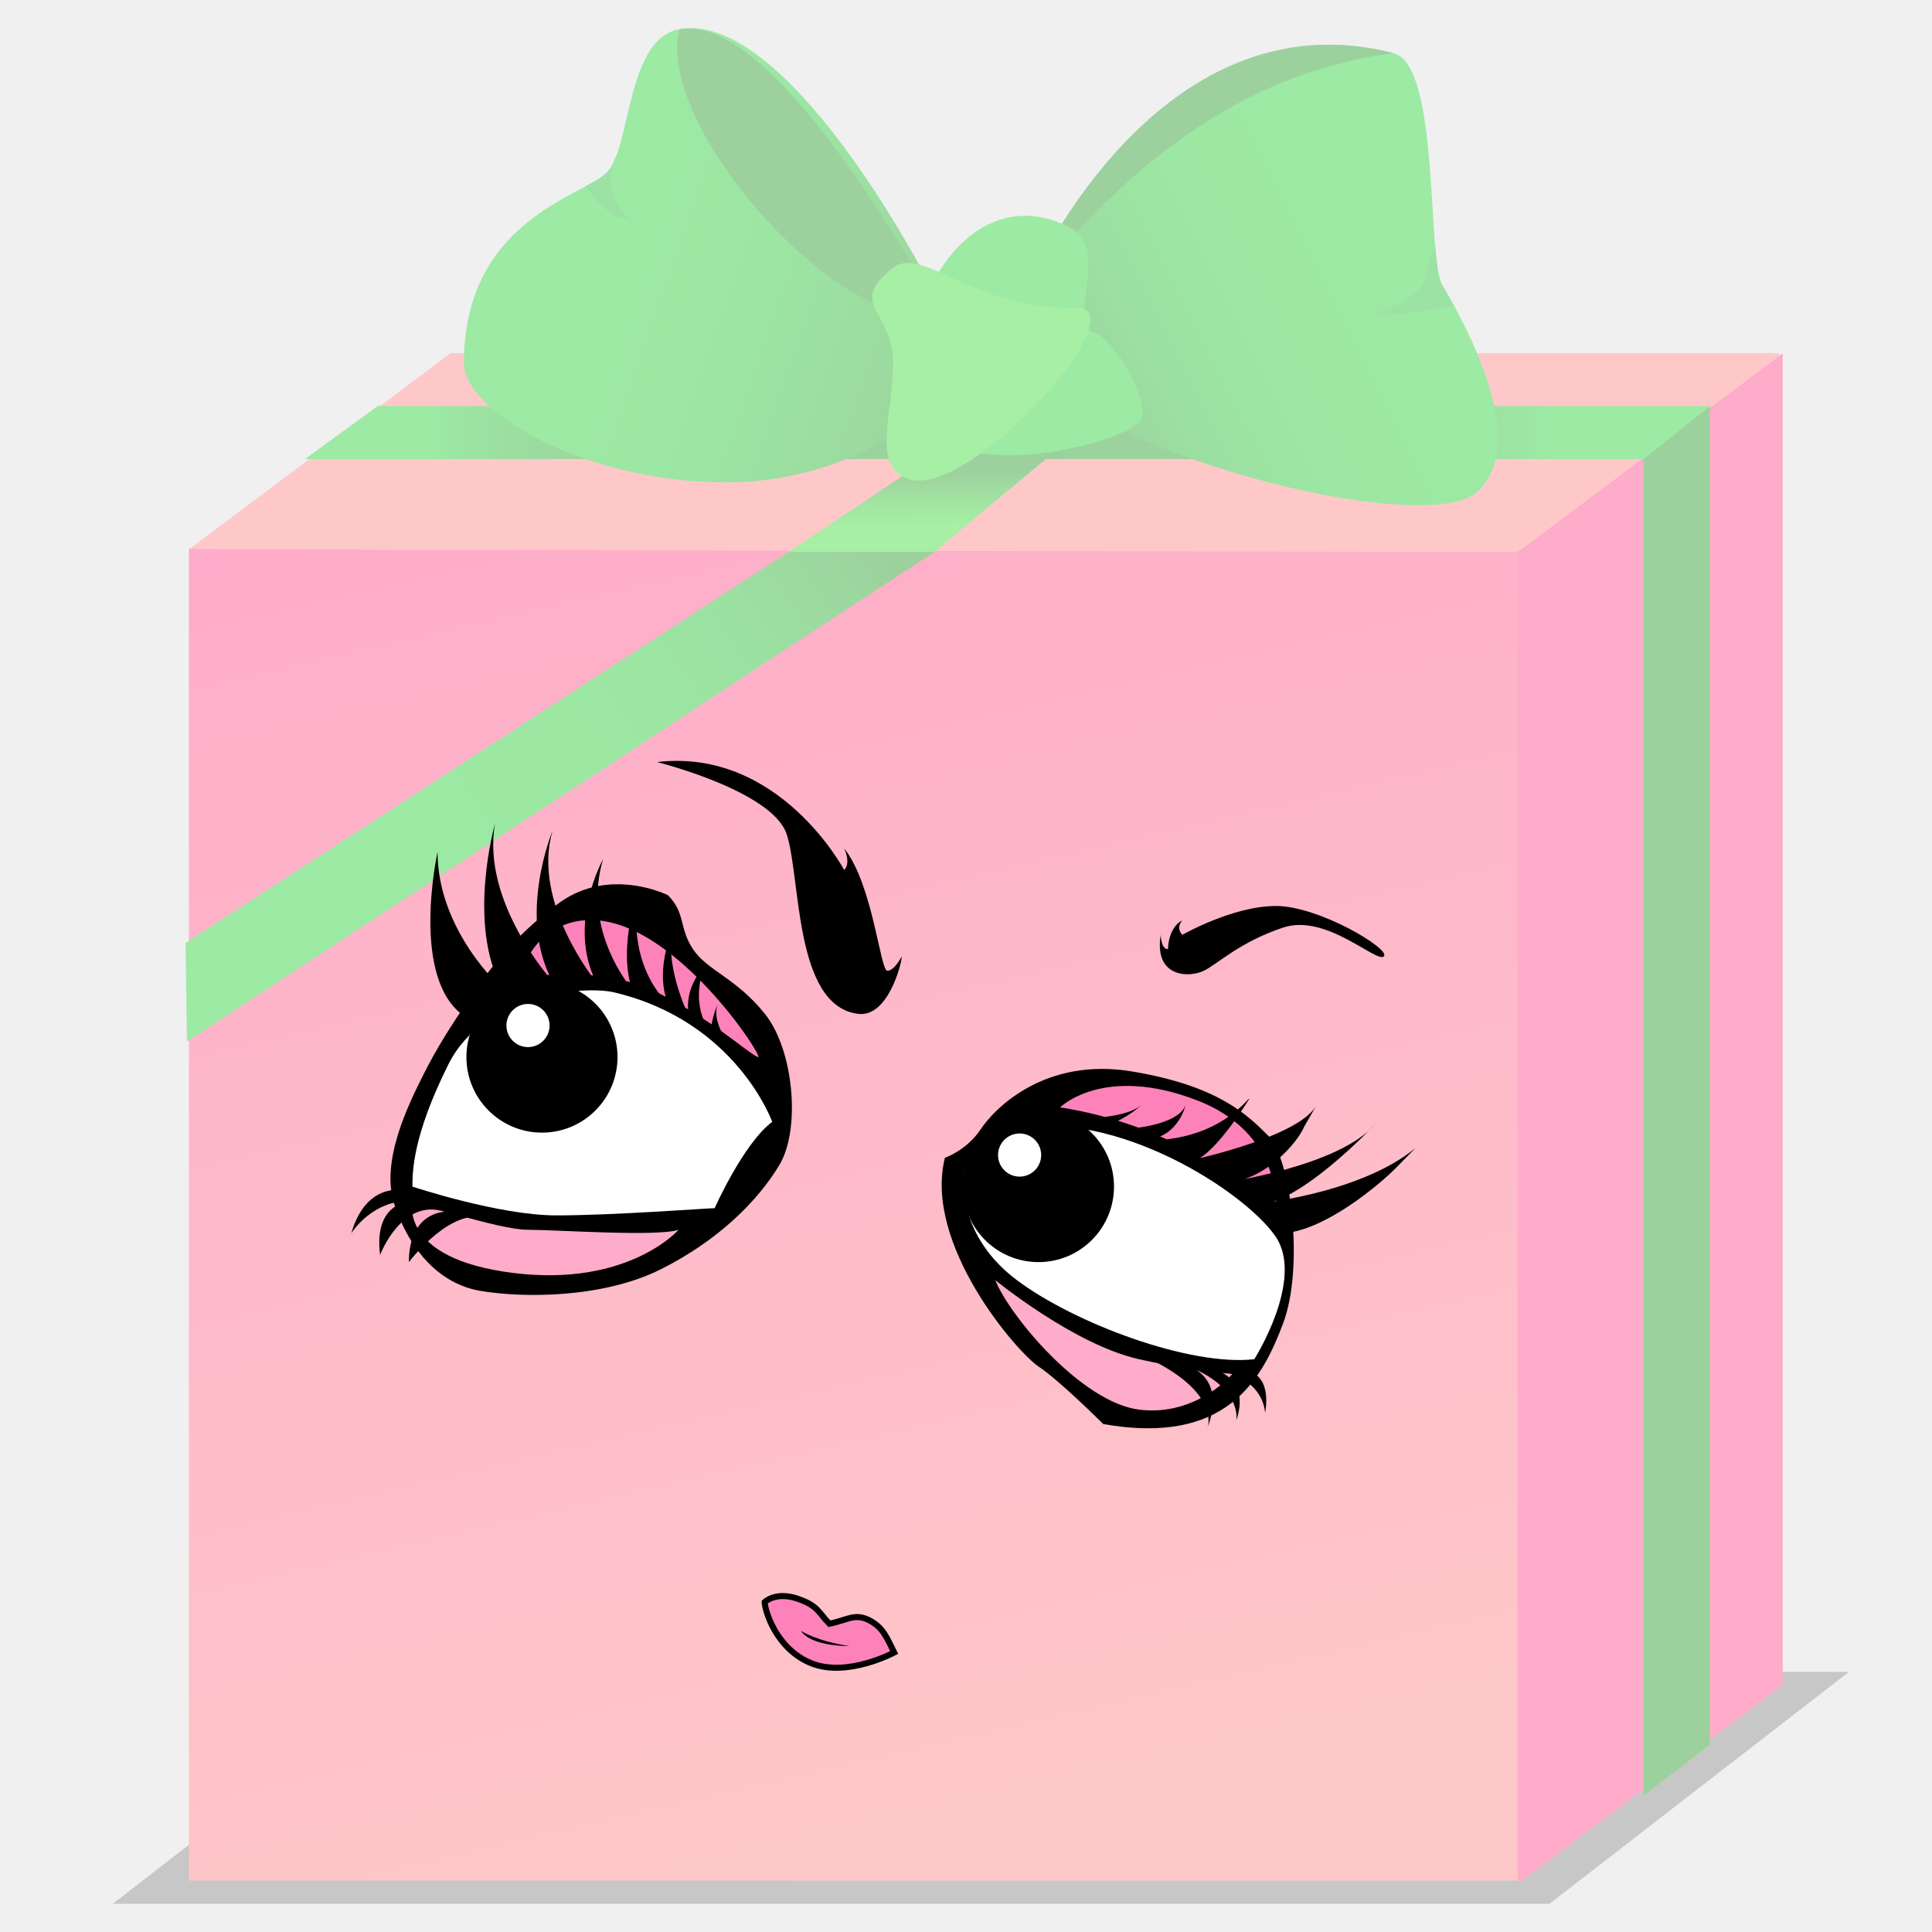
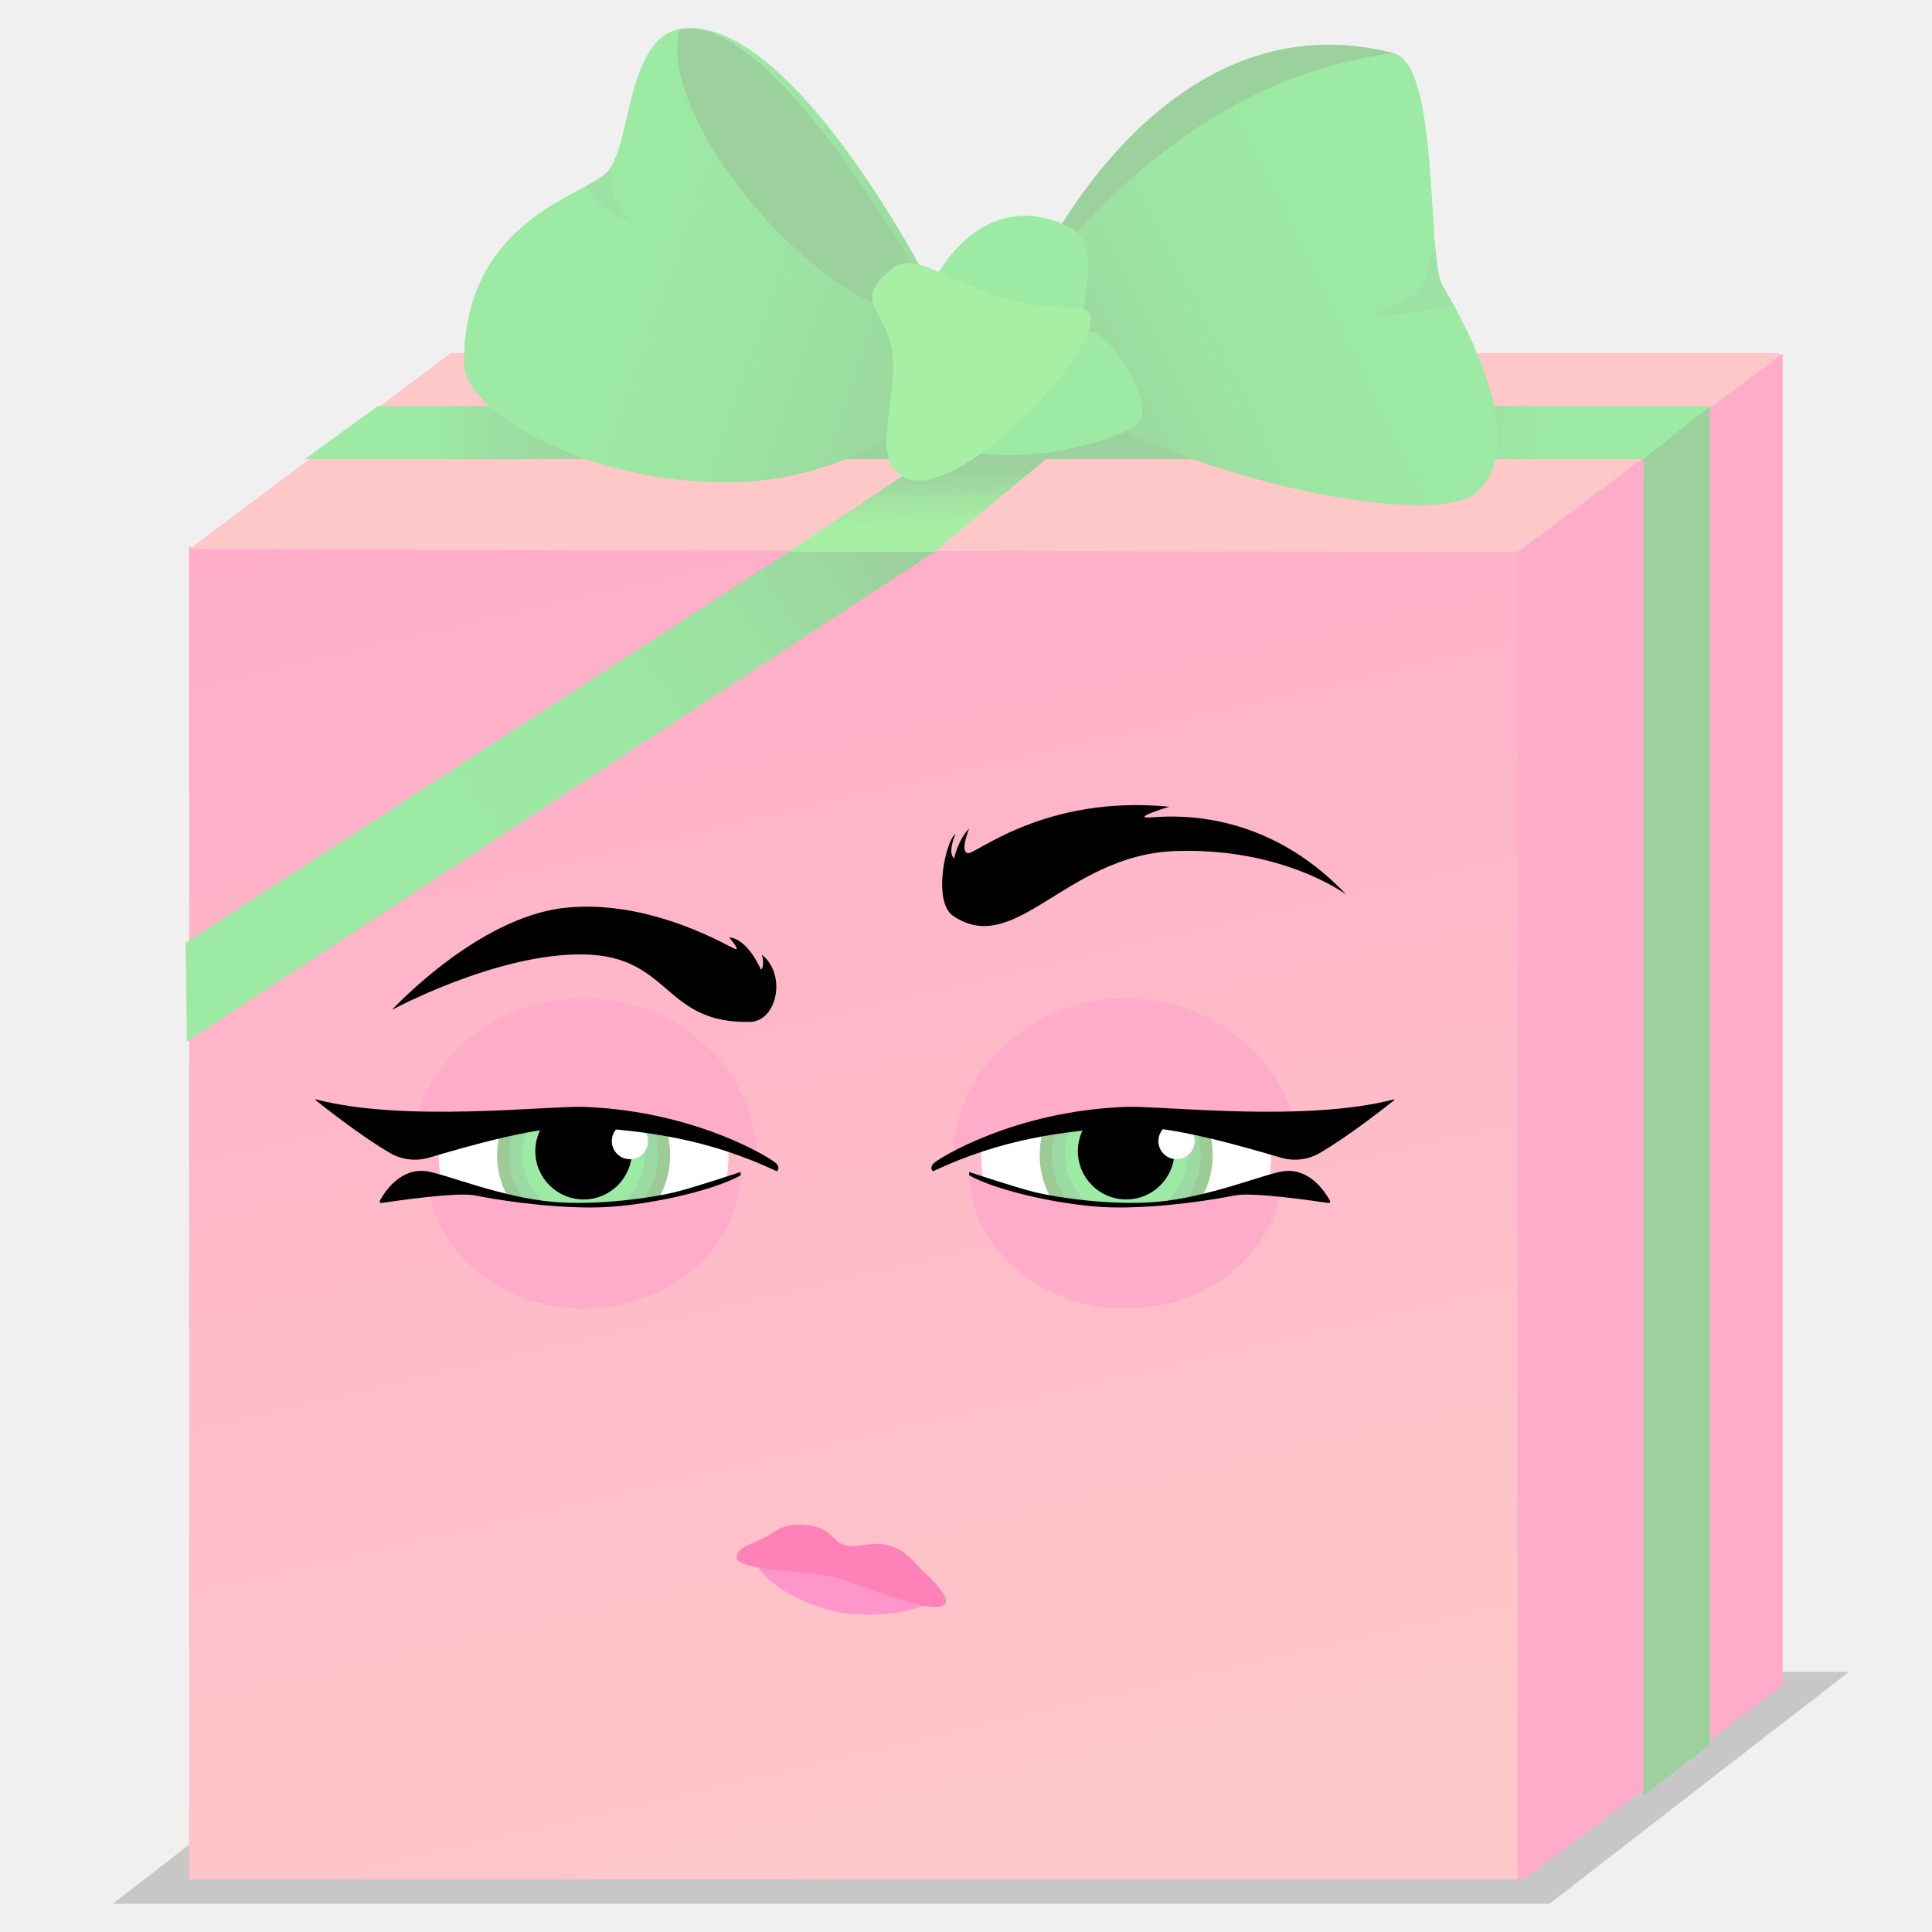
<svg xmlns="http://www.w3.org/2000/svg" version="1.1" x="0px" y="0px" viewBox="0 0 480 480" style="enable-background:new 0 0 480 480;" xml:space="preserve">
  <style type="text/css">
	.st0{opacity:0.25;fill:#4C4C4C;}
	.st1{fill:url(#SVGID_1_);}
	.st2{fill:#FEC8C9;}
	.st3{fill:#FEACC9;}
	.st4{fill:#9CD19D;}
	.st5{fill:url(#SVGID_2_);}
	.st6{fill:url(#SVGID_3_);}
	.st7{fill:url(#SVGID_4_);}
	.st8{fill:url(#SVGID_5_);}
	.st9{fill:#9CEAA4;}
	.st10{fill:#A6EFA4;}
	.st11{fill:#9CE2A4;}
	.st12{fill:url(#SVGID_6_);}
- 	.st13{fill:#FE82BA;}
- 	.st14{fill:#FFFFFF;}
- 	.st15{fill:#FE82BA;stroke:#000000;stroke-width:1.5;stroke-miterlimit:10;}
- 	.st16{display:none;}
- 	.st17{display:inline;}
+ 	.st13{fill:#FFFFFF;}
+ 	.st14{fill:#9CDAA4;stroke:#9CCB96;stroke-width:3;stroke-miterlimit:10;}
+ 	.st15{fill:#FE96C9;}
+ 	.st16{fill:#FE82B8;}
+ 	.st17{display:none;}
+ 	.st18{display:inline;}
+ 	.st19{fill:url(#SVGID_7_);}
</style>
-   <g id="Lager_1">
- </g>
  <g id="paket">
    <polygon class="st0" points="28,473 384.95,473 459.38,415.37 102.43,415.37  " />
    <g>
-       <linearGradient id="SVGID_1_" gradientUnits="userSpaceOnUse" x1="253.503" y1="478.728" x2="154.281" y2="51.459">
+       <linearGradient id="SVGID_1_" gradientUnits="userSpaceOnUse" x1="253.561" y1="478.414" x2="154.34" y2="51.145">
        <stop offset="0.04" style="stop-color:#FEC8C9" />
        <stop offset="0.864" style="stop-color:#FEACC9" />
      </linearGradient>
-       <rect x="46.93" y="136.29" class="st1" width="330.95" height="330.95" />
+       <rect x="46.99" y="135.98" class="st1" width="330.95" height="330.95" />
    </g>
    <g>
      <path class="st2" d="M360.45,137.11c0,0-313.66-0.51-313.34-0.75l64.75-48.56c0.07-0.05,0.16-0.08,0.25-0.08h329.55    c0.4,0,0.57,0.51,0.25,0.75l-64.75,48.56C377.1,137.09,377.01,137.11,360.45,137.11z" />
    </g>
    <g>
      <path class="st3" d="M442.61,87.95l-65.48,49.11c-0.05,0.04-0.08,0.09-0.08,0.15v329.32c0,0.63,0.72,0.99,1.22,0.61l64.56-48.42    c0.05-0.04,0.08-0.09,0.08-0.15V88.1C442.92,87.94,442.74,87.85,442.61,87.95z" />
    </g>
  </g>
  <g id="snöre">
    <polygon class="st4" points="408.34,446.1 408.34,113.51 424.81,100.89 424.81,433.48  " />
    <linearGradient id="SVGID_2_" gradientUnits="userSpaceOnUse" x1="244.27" y1="142.525" x2="243.633" y2="109.383">
      <stop offset="0.375" style="stop-color:#A6EFA4" />
      <stop offset="0.593" style="stop-color:#A1E0A1" />
      <stop offset="0.771" style="stop-color:#9CD19D" />
    </linearGradient>
    <polygon class="st5" points="195.94,137.11 270.04,87.72 291.44,87.72 232.17,137.11  " />
    <linearGradient id="SVGID_3_" gradientUnits="userSpaceOnUse" x1="75.748" y1="107.478" x2="424.806" y2="107.478">
      <stop offset="0.092" style="stop-color:#9CEAA4" />
      <stop offset="0.108" style="stop-color:#9CE5A3" />
      <stop offset="0.169" style="stop-color:#9CDA9F" />
      <stop offset="0.253" style="stop-color:#9CD39E" />
      <stop offset="0.489" style="stop-color:#9CD19D" />
      <stop offset="0.693" style="stop-color:#9CD39E" />
      <stop offset="0.8" style="stop-color:#9CDBA0" />
      <stop offset="0.884" style="stop-color:#9CE9A4" />
      <stop offset="0.891" style="stop-color:#9CEAA4" />
    </linearGradient>
    <polygon class="st6" points="408.35,114.06 75.75,114.06 93.85,100.89 424.81,100.89  " />
    <g id="rosett_1_">
      <linearGradient id="SVGID_4_" gradientUnits="userSpaceOnUse" x1="122.555" y1="47.386" x2="247.23" y2="90.95">
        <stop offset="0.223" style="stop-color:#9CEAA4" />
        <stop offset="0.517" style="stop-color:#9CE6A3" />
        <stop offset="0.817" style="stop-color:#9CDA9F" />
        <stop offset="0.961" style="stop-color:#9CD19D" />
      </linearGradient>
      <path class="st7" d="M168.57,7.3c-12.99,2.6-11.85,29.62-17.77,35.54c-5.92,5.92-35.54,11.85-35.54,47.39    c0,11.85,29.62,29.62,65.16,29.62s59.23-23.69,59.23-29.62C239.65,84.3,198.19,1.38,168.57,7.3z" />
      <path class="st4" d="M233.73,78.38c-14.17-25.94-44.57-74.87-64.94-71.1C162.65,31,208.63,83.51,233.73,78.38z" />
      <linearGradient id="SVGID_5_" gradientUnits="userSpaceOnUse" x1="371.38" y1="51.665" x2="268.201" y2="103.828">
        <stop offset="0.223" style="stop-color:#9CEAA4" />
        <stop offset="0.59" style="stop-color:#9CE7A3" />
        <stop offset="0.817" style="stop-color:#9CDFA1" />
        <stop offset="1" style="stop-color:#9CD19D" />
      </linearGradient>
      <path class="st8" d="M346.27,13.23c11.48,2.96,8.22,51.09,12.03,57.55c3.81,6.46,22.85,38.74,8.61,51.49    C352.67,135.01,251.5,108,251.51,81.54C251.52,76.24,284.68-2.67,346.27,13.23z" />
      <path class="st4" d="M254.53,72.92c14.74-18.23,44.35-53.77,91.74-59.7C295.42,0.1,263.96,51.59,254.53,72.92z" />
      <path class="st9" d="M265.49,56.31c10.65,5.19-0.27,24.42,5.46,25.92c5.73,1.5,14.19,15.96,12.69,21.69    c-1.5,5.73-48.88,18.35-55.84-1.84S238.34,43.08,265.49,56.31z" />
      <path class="st10" d="M221.88,66.54c-11.67,9.05,0,10.67,0,23.69s-5.23,24.55,3.08,28.52c14.69,7.02,58.91-42.61,42.32-42.32    C241.74,76.89,229.16,60.9,221.88,66.54z" />
      <path class="st11" d="M342.27,77.71c-0.37,0.14-0.32,0.66,0.07,0.66c5.99-0.06,6.43-0.42,18.89-2.43    c-1.24-2.27-2.31-4.1-2.94-5.16c-0.81-1.38-1.3-4.74-1.68-9.09C352.19,66.54,358.97,71.61,342.27,77.71z" />
      <path class="st11" d="M153.28,38.26c-0.7,1.96-1.48,3.58-2.47,4.58c-1.09,1.09-2.99,2.19-5.36,3.46    c5.36,8.39,11.28,8.39,11.28,8.39C150.8,48.77,150.8,42.84,153.28,38.26z" />
    </g>
    <linearGradient id="SVGID_6_" gradientUnits="userSpaceOnUse" x1="38.607" y1="254.881" x2="215.473" y2="133.146">
      <stop offset="0.021" style="stop-color:#9CEAA4" />
      <stop offset="0.603" style="stop-color:#9CE8A3" />
      <stop offset="0.812" style="stop-color:#9CE1A2" />
      <stop offset="0.961" style="stop-color:#9CD69E" />
      <stop offset="1" style="stop-color:#9CD19D" />
    </linearGradient>
    <polygon class="st12" points="232.17,137.11 46.45,258.76 46.11,234.26 195.94,137.11  " />
  </g>
-   <g id="ansikte">
-     <path d="M165.93,222.4c0,0-14.3-7.15-26.82,1.79c-12.51,8.94-19.66,19.66-23.24,25.03c-3.58,5.36-7.15,10.73-10.73,17.88   c-3.58,7.15-10.73,21.45-7.15,32.18c3.58,10.73,10.73,19.66,21.45,21.45s30.39,1.79,44.69-5.36c14.3-7.15,24.13-16.98,29.5-25.92   c5.36-8.94,3.58-28.6-3.58-37.54c-7.15-8.94-14.3-10.73-17.88-16.09C168.62,230.45,170.4,226.87,165.93,222.4z" />
-     <path class="st13" d="M188.28,262.63c2.26,1.13-21.45-35.75-42.91-33.97c0,0-12.51,0-16.09,14.3c0,0,19.66-3.58,33.97,3.58   C177.55,253.69,184.7,260.84,188.28,262.63z" />
-     <path class="st14" d="M152.53,246.54c-6.96-1.64-32.18,0-41.12,17.88s-8.94,26.82-8.94,30.39c0,0,21.45,7.15,35.75,7.15   s37.54-1.79,39.33-1.79c0,0,7.15-16.09,14.3-21.45C191.86,278.71,182.92,253.69,152.53,246.54z" />
-     <g>
-       <path class="st3" d="M102.47,298.38c0,0,21.45,7.15,28.6,7.15c7.15,0,32.18,1.79,37.54,0c0,0-12.51,14.3-41.12,10.73    S102.47,298.38,102.47,298.38z" />
-     </g>
-     <circle cx="134.65" cy="262.63" r="18.77" />
-     <circle class="st14" cx="131.18" cy="254.79" r="5.36" />
-     <path d="M234.76,287.65c0,0,5.36-1.79,8.94-7.15c3.58-5.36,16.09-17.88,37.54-14.3c21.45,3.58,28.6,10.73,33.97,16.09   c5.36,5.36,8.94,32.18,3.58,46.48s-14.3,30.39-44.69,25.03c0,0-10.73-10.73-16.09-14.3C252.64,335.92,229.4,309.11,234.76,287.65z" />
-     <path class="st13" d="M263.36,275.14c0,0,10.73-10.73,33.97-1.79c23.24,8.94,19.66,30.39,19.66,30.39s-10.73-12.51-25.03-19.66   C277.67,276.93,263.36,275.14,263.36,275.14z" />
-     <path class="st14" d="M240.12,289.44c-1.48,3.71-1.79,17.88,12.51,28.6s42.91,21.45,58.99,19.66c0,0,12.51-19.66,5.36-30.39   c-7.15-10.73-39.33-32.18-66.15-26.82C250.85,280.5,243.7,280.5,240.12,289.44z" />
-     <g>
-       <path class="st3" d="M247.27,318.04c0,0,19.66,16.09,35.75,19.66s23.24,3.58,23.24,3.58s-8.94,10.73-23.24,8.94    S250.85,326.98,247.27,318.04z" />
-     </g>
-     <circle cx="258" cy="294.8" r="18.77" />
-     <circle class="st14" cx="253.32" cy="286.97" r="5.36" />
-     <path id="mun" class="st15" d="M189.98,398.04c0,0,2.68-2.68,8.04-0.89c5.36,1.79,5.36,3.58,8.04,6.26   c4.47-0.89,6.26-2.68,9.83-0.89s4.47,4.47,6.26,8.04c0,0-11.62,6.26-20.56,2.68C192.66,409.66,189.98,399.83,189.98,398.04z" />
-     <g id="ögonbryn">
-       <path d="M299.12,241.17c-3.58,1.79-12.51,1.79-10.73-8.94c0,0,0,3.58,1.79,3.58c0,0,0-5.36,3.58-7.15c0,0-1.79,1.79,0,3.58    c0,0,12.51-7.15,23.24-7.15s28.6,10.73,26.82,12.51c-1.79,1.79-14.3-10.73-25.03-7.15C308.06,234.02,302.69,239.38,299.12,241.17z    " />
-       <path d="M213.31,251.9c7.33,0.81,10.73-12.51,10.73-14.3c0,0-1.79,3.58-3.58,3.58c-1.79,0-3.58-21.45-10.73-30.39    c0,0,1.79,3.58,0,5.36c0,0-16.09-30.39-46.48-26.82c0,0,28.6,7.15,32.18,17.88C199.01,217.93,197.22,250.11,213.31,251.9z" />
-     </g>
-     <g id="fransar">
-       <path d="M269.62,277.82c0,0,10.73,0,14.3-3.58c0,0-3.58,3.58-8.94,5.36c-5.36,1.79,17.88,1.79,19.66-5.36c0,0-1.62,8.09-9.47,8.88    c-0.09,0.01-0.1,0.13-0.01,0.14c3.9,0.12,16.16-0.36,25.06-10.23c0.06-0.06,0.16-0.01,0.11,0.06    c-1.98,3.17-10.94,17.04-15.7,15.45c0,0,27.32-5.64,32.26-13.63c0.05-0.07-2.88,5.01-2.91,5.09c-1.5,3.67-9.94,13.91-20.41,13.91    c0,0,29.24-4,38.18-14.73c0,0-20.3,21.88-31.03,20.09c0,0,26.64-2.28,40.92-14.02c0.07-0.06-4.6,4.68-4.66,4.75    c-3.29,3.46-18.16,16.4-29.08,16.42c-0.02,0-0.03,0-0.04-0.01c-0.35-0.35-9-8.96-12.5-10.72c-3.58-1.79-10.73-7.15-14.3-8.94    c-3.57-1.78-14.26-5.35-14.3-5.36c0,0,0,0,0,0l-7.15-1.79V277.82z" />
-       <path d="M180.24,258.16c0,0-3.58-5.36-1.79-8.94c0,0-1.79,3.58-1.79,7.15c0,0-5.36-5.36-1.79-16.09c0,0-5.36,5.36-3.58,12.51    c0,0-7.15-14.3-3.58-23.24c0,0-5.36,10.73-1.79,19.66c0,0-10.73-8.94-7.15-28.6c0,0-5.36,14.3-1.79,25.03    c0,0-12.51-14.3-7.15-32.18c0,0-8.94,16.09-1.79,30.39c0,0-16.09-19.66-10.73-37.54c0,0-8.94,21.45,0,37.54    c0,0-17.88-19.66-14.3-39.33c0,0-7.15,25.03,1.79,41.12c0,0-16.09-14.3-16.09-33.97c0,0-7.15,32.18,7.15,41.12l14.3-7.15    c0,0,19.66-1.79,25.03,0c5.36,1.79,23.24,10.73,26.82,16.09L180.24,258.16z" />
-       <path d="M99.79,295.7c0,0-8.94-1.79-12.51,10.73c0,0,5.36-8.94,16.09-8.04c0,0-10.73-0.89-8.94,13.41c0,0,5.36-14.3,16.09-10.73    c0,0-8.94,0-8.94,12.51c0,0,10.73-14.3,19.66-10.73L99.79,295.7z" />
-       <path d="M308.95,340.39c0,0,7.15,0,5.36,10.73c0,0,0-8.94-12.51-10.73c0,0,8.94,1.79,5.36,12.51c0,0,1.79-8.94-14.3-14.3    c0,0,12.51,1.79,7.15,16.09c0,0,3.58-8.94-16.09-17.88l14.3,1.79L308.95,340.39z" />
-     </g>
-     <path d="M211.06,408.95c0,0-9.33,0.25-12.1-3.77C198.96,405.18,203.03,407.8,211.06,408.95z" />
-   </g>
-   <g id="ansikte-vinst" class="st16">
-     <g id="mun_2_" class="st17">
-       <path d="M183.79,393.42c0,0,18.24,6.5,27.21,7.71c8.92,1.2,26.03,1.5,26.03,1.5s-9.35,16.9-29.03,13.23    S183.79,393.42,183.79,393.42z" />
-       <g>
-         <path class="st3" d="M209.8,410.05c2.97,0.4,6.08-0.19,9.05,0.21c2.97,0.4,8.79,2.2,8.79,2.2l-8.73,4.88l-14.01-0.88l-8.52-4.18     l-3.56-3.51c0,0,6.21-1.18,10.18-0.64S207.82,409.78,209.8,410.05z" />
-       </g>
-       <path class="st14" d="M208.99,416c4.95,0.67,15.4-1.96,14.41-2.09c-1.98-0.27-8.06-0.08-13.02-0.75c-4.96-0.67-14.73-3-13.87-1.87    C197.37,412.41,208.99,416,208.99,416z" />
-       <path class="st14" d="M209.34,405.95c9.91,1.34,23.19,0.11,26.57-2.47l0.27-1.98L210.01,401l-25.23-7.44l-0.27,1.98    C184.51,395.53,196.46,404.21,209.34,405.95z" />
-       <g>
-         <path class="st13" d="M213.51,424.73c-1.74,0-3.62-0.19-5.59-0.55c-18.73-3.49-20.71-14.9-21.78-21.02     c-0.2-1.16-0.36-2.07-0.6-2.77c-1.75-5.12-1.53-6.56-1.24-6.96c0.04-0.05,0.09-0.13,0.33-0.13c0,0,0,0,0.01,0     c0.11,0.28,0.23,0.93,0.33,1.47c0.29,1.61,0.74,4.05,2.18,6.63c2.33,4.17,11.41,12.95,21.87,14.36c1.28,0.17,2.62,0.26,3.96,0.26     c8.93,0,17.13-3.82,19.89-7.52c0.95-1.28,1.76-2.54,2.4-3.55c0.67-1.05,1.5-2.35,1.87-2.55c0,0,0.28,0.03,0.35,0.04     c-0.06,0.35-0.45,1.44-2.72,4.58c-0.81,1.12-1.59,2.54-2.42,4.05C229,417.15,224.82,424.73,213.51,424.73     C213.52,424.73,213.52,424.73,213.51,424.73z" />
-         <g>
-           <path d="M186.73,402.15c3.15,5.19,12.56,13.04,22.2,14.34c1.32,0.18,2.68,0.27,4.06,0.27c7.65,0,14.8-2.77,18.63-5.92      c-3.24,5.89-7.32,13.14-18.1,13.14c-1.69,0-3.53-0.18-5.45-0.54c-18.21-3.39-20.14-14.47-21.18-20.42      C186.83,402.72,186.78,402.43,186.73,402.15 M184.64,392.54c-2.17,0-1.19,4.01,0.2,8.08c1.45,4.23,0.26,20.06,22.95,24.29      c2.08,0.39,3.98,0.57,5.72,0.57c14.73,0,17.98-12.69,21.86-18.03c4.28-5.89,2.79-5.68,1.79-5.81c-0.02,0-0.04,0-0.06,0      c-0.99,0-2.35,3.08-4.84,6.41c-2.68,3.59-10.71,7.22-19.28,7.22c-1.28,0-2.57-0.08-3.86-0.25c-9.91-1.34-18.88-9.61-21.32-13.98      c-2.44-4.37-1.9-8.33-2.89-8.46C184.82,392.55,184.73,392.54,184.64,392.54L184.64,392.54z" />
-         </g>
-       </g>
-       <g>
-         <path class="st13" d="M235.89,402.9c-4.84,0-21.56-1.07-25.91-1.66c-4.76-0.64-23.69-5.95-25.9-7.46     c-1.02-0.69-1.45-1.73-1.5-2.42c-0.03-0.4,0.06-0.58,0.09-0.6c0.02-0.02,0.16-0.1,0.6-0.1c0.84,0,2.11,0.31,3.44,0.63     c1.11,0.27,2.26,0.55,3.33,0.69c0.46,0.06,1,0.09,1.65,0.09c1.23,0,2.67-0.11,4.19-0.22c1.65-0.12,3.36-0.25,4.92-0.25     c0.93,0,1.71,0.04,2.38,0.13c2.5,0.34,4.51,1.48,5.85,2.23c0.81,0.46,1.34,0.76,1.81,0.82c0.07,0.01,0.15,0.01,0.23,0.01     c0.44,0,0.98-0.14,1.73-0.33c1.18-0.3,2.8-0.7,4.65-0.7c0.54,0,1.07,0.04,1.58,0.1c2.89,0.39,5.66,1.9,8.09,3.23     c0.77,0.42,1.5,0.81,2.18,1.15c2.53,1.24,6.53,2.55,8.99,2.55c0.54,0,0.99-0.06,1.36-0.19c0.12-0.04,0.2-0.05,0.23-0.05     c0,0,0.03,0.25-0.19,0.66c-0.18,0.33-0.91,1.41-2.88,1.63C236.63,402.9,236.32,402.9,235.89,402.9z" />
-         <g>
-           <path d="M183.34,391.42c0.76,0.02,2,0.32,3.2,0.61c1.13,0.27,2.3,0.56,3.4,0.71c0.49,0.07,1.06,0.1,1.75,0.1      c1.25,0,2.71-0.11,4.25-0.22c1.64-0.12,3.33-0.25,4.87-0.25c0.9,0,1.64,0.04,2.28,0.13c2.36,0.32,4.22,1.37,5.58,2.14      c0.88,0.5,1.47,0.83,2.08,0.91c0.1,0.01,0.21,0.02,0.33,0.02c0.53,0,1.11-0.15,1.92-0.35c1.14-0.29,2.71-0.68,4.46-0.68      c0.5,0,1,0.03,1.48,0.1c2.75,0.37,5.45,1.84,7.84,3.14c0.77,0.42,1.5,0.82,2.2,1.16c2.6,1.28,6.75,2.63,9.32,2.63      c0.03,0,0.06,0,0.09,0c-0.37,0.25-0.9,0.47-1.65,0.56c-0.06,0.01-0.27,0.02-0.84,0.02c-4.82,0-21.47-1.07-25.81-1.65      c-5.18-0.7-23.59-5.98-25.58-7.33C183.73,392.64,183.41,391.87,183.34,391.42 M183.26,389.92c-0.45,0-0.81,0.07-1.05,0.26      c-0.8,0.61-0.4,2.97,1.45,4.23c2.34,1.59,21.27,6.91,26.22,7.58c4.51,0.61,21.34,1.67,26.01,1.67c0.46,0,0.81-0.01,1.01-0.03      c3.76-0.42,4.52-3.78,2.99-3.78c-0.14,0-0.3,0.03-0.47,0.09c-0.3,0.1-0.68,0.15-1.12,0.15c-2.32,0-6.27-1.31-8.66-2.48      c-2.84-1.39-6.54-3.91-10.5-4.45c-0.58-0.08-1.14-0.11-1.68-0.11c-3.03,0-5.43,1.03-6.38,1.03c-0.05,0-0.09,0-0.13-0.01      c-0.99-0.13-3.7-2.52-7.66-3.05c-0.76-0.1-1.6-0.14-2.48-0.14c-3.04,0-6.6,0.47-9.12,0.47c-0.58,0-1.1-0.02-1.55-0.09      C187.8,390.93,184.93,389.92,183.26,389.92L183.26,389.92z" />
-         </g>
-       </g>
-     </g>
-     <g id="h.öga" class="st17">
-       <path d="M278.59,234.08c0,0,19.42,1.14,28.69,12.09c9.26,10.95,12.84,19.27,14.85,24.93c2,5.67,1.96,12.86,3.55,20.15    c1.59,7.28,5.83,17.14,0.14,26.02s-11.69,13.66-21.55,16.67c-9.7,2.96-46.36-1.99-57.65-11.73c-11.29-9.74-17.71-22.52-18.62-32.2    c-0.87-9.31,5.94-31.64,12.75-39.53c6.98-8.08,12.03-13.31,18.38-15.55C265.35,232.73,273.61,234.75,278.59,234.08z" />
-       <g>
-         <path class="st13" d="M240.27,259.97c11.63-26.88,30.14-27.12,49.12-20.59c0,0,11.31,2.87,11.27,16.62c0,0-16.96-7.74-31.53-4.56     C254.56,254.63,238.79,263.39,240.27,259.97z" />
-       </g>
-       <path class="st14" d="M283.71,255.59c16.06,2.75,26.18,11.84,34.75,29.82c6.41,13.43,6.76,18.84,4.65,23.47    c0,0-6.94,12.87-33.07,12.78c-15.38-0.05-39.32-11.9-50.16-18.49c0,0-5.89-15.18-2.66-23.66    C237.23,279.52,248.67,249.59,283.71,255.59z" />
-       <g>
-         <path class="st3" d="M313.57,323.79c0,0-20.15,3.55-34.61-0.12c-11.75-2.98-23.29-5.62-34.11-13.46c0,0-3.21,12.66,29.8,19.1     C299.36,334.14,313.57,323.79,313.57,323.79z" />
-       </g>
-       <circle cx="279.01" cy="278.93" r="27.23" />
-       <circle class="st14" cx="263.21" cy="280.19" r="5" />
-       <path d="M252.47,256.48c0,0,4.46-4.03,3.67-7.67c0,0,0.8,3.64-0.02,6.87c0,0,6.08-3.62,5.31-14.14c0,0,3.62,6.08,0.36,12.13    c0,0,9.74-11.29,8.56-20.19c0,0,2.39,10.93-2.89,18.19c0,0,11.75-5.62,13.02-24.22c0,0,1.57,14.16-4.12,23.04    c0,0,14.59-10.06,13.84-27.45c0,0,4.39,16.6-5.35,27.89c0,0,19.06-14.09,18.31-31.48c0,0,3.16,21.44-8.61,33.94    c0,0,20.67-13.68,21.95-32.28c0,0,0.73,24.27-11.04,36.76c0,0,17.83-9.24,22.33-27.02c0,0-0.91,30.73-15.89,35.53l-11.29-9.74    c0,0-17.37-6.13-22.63-5.74s-23.47,4.37-27.93,8.4L252.47,256.48z" />
-       <path d="M323.76,317.9c0,0,8.48-0.65,10.39,11.33c0,0-3.96-8.88-14-9.25c0,0,10.03,0.37,6.77,13.42c0,0-3.36-13.84-13.7-11.74    c0,0,8.28,1,6.87,12.59c0,0-8.33-14.45-17.01-12.14L323.76,317.9z" />
-       <circle class="st14" cx="284.45" cy="275.61" r="11.79" />
-       <circle class="st14" cx="271.57" cy="289.8" r="3.43" />
-     </g>
-     <g id="v.öga" class="st17">
-       <path d="M167,219c0,0-20.49-3.94-33,5s-18.42,16.64-22,22s-5.42,12.85-9,20s-10.58,16.27-7,27s8.55,17.27,18,23    c9.3,5.63,48.7,10.15,63,3s28.85-20.64,30-31c1-9,0-32-5-42c-5.12-10.24-9-17-15-21C181.12,221.08,172,221,167,219z" />
-       <g>
-         <path class="st13" d="M200,256c-5-31-24.17-36.13-45.63-34.34c0,0-12.51,0-16.09,14.3c0,0,19.66-3.58,33.97,3.58     C186.55,246.69,200.64,259.95,200,256z" />
-       </g>
-       <path class="st14" d="M156,240c-17.41-1.37-30.32,5.4-43.98,21.83C101.82,274.1,100.04,279.63,101,285c0,0,3.82,15.2,31,22    c16,4,44-2,57-6c0,0,12-13,9-23.88C198,277.12,194,243,156,240z" />
-       <g>
-         <path class="st3" d="M107,303c0,0,20,9,36,9c13,0,25.68,0.3,39-5c0,0,0,14-36,12C119.04,317.5,107,303,107,303z" />
-       </g>
-       <circle cx="153.08" cy="265.2" r="29.2" />
-       <circle class="st14" cx="133.18" cy="266.79" r="5.36" />
-       <path d="M188.24,249.16c0,0-3.58-5.36-1.79-8.94c0,0-1.79,3.58-1.79,7.15c0,0-5.36-5.36-1.79-16.09c0,0-5.36,5.36-3.58,12.51    c0,0-7.15-14.3-3.58-23.24c0,0-5.36,10.73-1.79,19.66c0,0-10.73-8.94-7.15-28.6c0,0-5.36,14.3-1.79,25.03    c0,0-12.51-14.3-7.15-32.18c0,0-8.94,16.09-1.79,30.39c0,0-16.09-19.66-10.73-37.54c0,0-8.94,21.45,0,37.54    c0,0-17.88-19.66-14.3-39.33c0,0-7.15,25.03,1.79,41.12c0,0-16.09-14.3-16.09-33.97c0,0-7.15,32.18,7.15,41.12l14.3-7.15    c0,0,19.66-1.79,25.03,0c5.36,1.79,23.24,10.73,26.82,16.09L188.24,249.16z" />
-       <path d="M97.96,294.2c0,0-8.64-2.91-13.78,9.04c0,0,6.46-8.18,16.98-5.93c0,0-10.52-2.25-10.58,12.16c0,0,7.14-13.5,17.33-8.59    c0,0-8.87-1.14-10.46,11.27c0,0,12.46-12.82,20.87-8.13L97.96,294.2z" />
-       <circle class="st14" cx="153.21" cy="259.47" r="11.79" />
-       <circle class="st14" cx="143.1" cy="275.55" r="3.43" />
-     </g>
-     <path class="st17" d="M260.53,196.46c1.73,4.79,20.08,6.12,25.17,6.38c5.09,0.26,44.82,10.95,52.41,32.24   c0,0-1.33-13.84-14.82-29.31c-14.61-13.16-38.49-15.22-38.49-15.22s4.22-2.84,7.76-2.15c0,0-12.59-3.19-18.92,1.08   c0,0,2.8-4.96,4.91-6.38c0,0-8.32,3.15-9.44,5.13c0,0,0.13-2.54,2.8-4.96C271.9,183.27,256.95,186.59,260.53,196.46z" />
-     <path class="st17" d="M183.33,193.88c6.56-3,2.53-11.59-0.03-14.33c-2.56-2.74-13.16-3.12-13.16-3.12s6.29,2.34,7.27,4.5   c0,0-25.23-6.73-36.02-1.8c-10.79,4.93-8.63,3.94-8.63,3.94s6.96-1.88,8.54-1.29c0,0-18.83,7.3-23.24,11.92   s-14.98,18.58-14.98,18.58s19.7-16.82,29.31-18.6C142.01,191.89,171.47,199.3,183.33,193.88z" />
+   <g id="ansikte_1_">
+     <g id="öga">
+       <circle class="st13" cx="145" cy="287" r="36" />
+       <circle class="st14" cx="145" cy="287" r="20" />
+       <circle class="st9" cx="145" cy="287" r="15.2" />
+       <circle cx="145" cy="286" r="12" />
+       <circle class="st13" cx="156.5" cy="283.5" r="4.5" />
+       <g>
+         <path class="st3" d="M111.22,284.64l-9.22,3.24C102.02,266,121.42,248,145,248c23.59,0,43,18.02,43,39.91l-8.19-2.96     C157.32,276.82,133.75,276.71,111.22,284.64z" />
+       </g>
+       <g>
+         <path class="st3" d="M175.66,293.92l8.34-2.76c-0.02,18.64-17.56,33.97-38.88,33.97c-21.33,0-38.88-15.35-38.88-33.99l7.4,2.52     C133.98,300.58,155.29,300.67,175.66,293.92z" />
+       </g>
+       <path d="M145,275c-8.92-0.32-44.4,3.93-66.45-1.85c-0.13-0.03-0.21,0.13-0.1,0.21c2.11,1.69,11.21,8.88,18.47,13.11    c2.93,1.7,6.43,2.1,9.68,1.14c8.77-2.57,27.95-8.26,38.4-7.61c16,1,31,3,48,11c0,0,0.92-0.71-0.04-1.86C192,288,173,276,145,275z" />
+       <path d="M137.48,298.61C124.5,297.5,110.7,291.67,106,291c-6.32-0.9-10.2,4.72-11.63,7.29c-0.16,0.29,0.08,0.64,0.41,0.59    c3.63-0.55,18.82-2.76,23.22-1.88c5,1,17,3,29,3s30-4,37-8l0-0.82c0,0-11.15,3.73-16.32,5.02    C162.5,297.5,148.62,299.57,137.48,298.61z" />
+     </g>
+     <g id="öga_1_">
+       <circle class="st13" cx="279.8" cy="287" r="36" />
+       <circle class="st14" cx="279.8" cy="287" r="20" />
+       <circle class="st9" cx="279.8" cy="287" r="15.2" />
+       <circle cx="279.8" cy="286" r="12" />
+       <circle class="st13" cx="292.3" cy="283.5" r="4.5" />
+       <g>
+         <path class="st3" d="M313.58,284.64l9.22,3.24C322.78,266,303.37,248,279.8,248c-23.59,0-43,18.02-43,39.91l8.19-2.96     C267.47,276.82,291.05,276.71,313.58,284.64z" />
+       </g>
+       <g>
+         <path class="st3" d="M249.13,293.92l-8.34-2.76c0.02,18.64,17.56,33.97,38.88,33.97c21.33,0,38.88-15.35,38.88-33.99l-7.4,2.52     C290.82,300.58,269.5,300.67,249.13,293.92z" />
+       </g>
+       <path d="M279.8,275c8.92-0.32,44.4,3.93,66.45-1.85c0.13-0.03,0.21,0.13,0.1,0.21c-2.11,1.69-11.21,8.88-18.47,13.11    c-2.93,1.7-6.43,2.1-9.68,1.14c-8.77-2.57-27.95-8.26-38.4-7.61c-16,1-31,3-48,11c0,0-0.92-0.71,0.04-1.86    C232.8,288,251.8,276,279.8,275z" />
+       <path d="M287.31,298.61c12.98-1.11,26.79-6.94,31.48-7.61c6.32-0.9,10.2,4.72,11.63,7.29c0.16,0.29-0.08,0.64-0.41,0.59    c-3.63-0.55-18.82-2.76-23.22-1.88c-5,1-17,3-29,3s-30-4-37-8l0-0.82c0,0,11.15,3.73,16.32,5.02    C262.3,297.5,276.17,299.57,287.31,298.61z" />
+     </g>
+     <path d="M236.83,227.57c-5.24-3.54-1.83-18.89,0.57-20.39c0,0-2.09,4.65-0.37,6.07c0,0,1.12-4.87,3.74-7.35   c0,0-2.32,5.62-0.37,6.07c1.95,0.45,18.99-14.57,50.1-11.54c0,0-10.31,3.11-4.25,2.64s28.41-1.77,48.23,19.19   c0,0-15.76-11.82-42.66-10.81C264.92,212.47,252.27,238.02,236.83,227.57z" />
+     <path d="M186.35,253.89c6.62-0.14,9.2-11.6,2.96-16.7c0,0,0.75,2.87-0.24,3.74c0,0-3.25-7.72-7.93-8.03c0,0,2.62,2.99,1.69,2.93   c-0.93-0.06-20.77-12.62-42.51-10.28s-42.95,25.36-42.95,25.36s26.27-14.25,47.83-13.78C166.76,237.59,164.73,254.36,186.35,253.89   z" />
+     <g id="mun_4_">
+       <g>
+         <path class="st15" d="M206,400c9.04,2.55,26.17,0.75,25.94-4.19L206,386.87c0,0-16.78-3.92-18.39-1.12     C186.02,388.55,192.44,396.18,206,400z" />
+       </g>
+       <g>
+         <path class="st16" d="M210.08,383.95c3.01,0.85,6.4-1.22,10.92,0.05s6.97,5.27,9,7c1.88,1.61,5.42,5.49,5,7     c-1.27,4.52-20.97-4.3-27-6s-24.84-1.68-25-5c-0.12-2.47,3.54-3.17,7-5c3.06-1.62,4.76-3.95,11-3S206.31,382.89,210.08,383.95z" />
+       </g>
+     </g>
+   </g>
+   <g id="ansikte-glad" class="st17">
+     <g id="öga_3_" class="st18">
+       <circle class="st13" cx="145" cy="287" r="36" />
+       <circle class="st14" cx="145" cy="286" r="21" />
+       <circle class="st9" cx="145" cy="286" r="15.96" />
+       <circle cx="145" cy="284.95" r="12.6" />
+       <circle class="st13" cx="155.07" cy="278.33" r="6.93" />
+       <g>
+         <path class="st3" d="M115,266l-8,3.98c0.02-14.8,17.39-26.98,38.5-26.98c21.12,0,38.5,12.19,38.5,27l-10-6     C153.86,258.5,135,258,115,266z" />
+       </g>
+       <path d="M145,252c-17,0-44.4,9.35-66.45,1.55c-0.13-0.05-0.21,0.18-0.1,0.29c2.11,2.28,11.21,11.98,18.47,17.69    c2.93,2.3,6.43,2.83,9.68,1.54c8.77-3.47,23.4-11.63,38.4-11.63c20,0,29,6.75,46,17.55c0,0,3,0,1.96-3.86    C192.45,273.25,173.02,252,145,252z" />
+       <path d="M145.76,319.05c-16.67-0.02-26.45-8.58-30.08-9.57c-4.89-1.33-12.54,4.96-13.75,8.35c-0.14,0.38,0.04,0.85,0.3,0.79    c2.85-0.65,18.92-0.26,22.3,0.99c3.85,1.43,13.12,4.34,22.46,4.59s23.31-3.34,29.13-11.83l0.03-1.08c0,0-6.61,3.61-11.32,5.46    C160.76,318.36,154.05,319.06,145.76,319.05z" />
+     </g>
+     <g id="öga_2_" class="st18">
+       <circle class="st13" cx="280.58" cy="287" r="36" />
+       <circle class="st14" cx="280.58" cy="286" r="21" />
+       <circle class="st9" cx="280.58" cy="286" r="15.96" />
+       <circle cx="280.58" cy="284.95" r="12.6" />
+       <circle class="st13" cx="291.5" cy="278.33" r="6.93" />
+       <g>
+         <path class="st3" d="M310.58,266l8,3.98c-0.02-14.8-17.39-26.98-38.5-26.98c-21.12,0-38.5,12.19-38.5,27l10-6     C271.72,258.5,290.58,258,310.58,266z" />
+       </g>
+       <path d="M280.58,252c17,0,44.4,9.35,66.45,1.55c0.13-0.05,0.21,0.18,0.1,0.29c-2.11,2.28-11.21,11.98-18.47,17.69    c-2.93,2.3-6.43,2.83-9.68,1.54c-8.77-3.47-23.4-11.63-38.4-11.63c-20,0-29,6.75-46,17.55c0,0-3,0-1.96-3.86    C233.13,273.25,252.56,252,280.58,252z" />
+       <path d="M279.82,319.05c16.67-0.02,26.45-8.58,30.08-9.57c4.89-1.33,12.54,4.96,13.75,8.35c0.14,0.38-0.04,0.85-0.3,0.79    c-2.85-0.65-18.92-0.26-22.3,0.99c-3.85,1.43-13.12,4.34-22.46,4.59s-23.31-3.34-29.13-11.83l-0.03-1.08c0,0,6.61,3.61,11.32,5.46    C264.82,318.36,271.53,319.06,279.82,319.05z" />
+     </g>
+     <path class="st18" d="M239.4,228.55c-5-3.87-0.62-18.96,1.86-20.31c0,0-2.38,4.51-0.75,6.04c0,0,1.42-4.79,4.2-7.1   c0,0-2.67,5.47-0.75,6.04c1.92,0.57,19.88-13.34,50.73-8.34c0,0-10.49,2.45-4.41,2.37c6.08-0.09,28.46,0.04,46.91,22.21   c0,0-14.98-12.8-41.89-13.49S254.14,239.95,239.4,228.55z" />
+     <path class="st18" d="M179.66,228.09c6.98-1.07,8.13-13.54,0.83-18.07c0,0,1.19,2.93,0.26,3.99c0,0-4.51-7.72-9.49-7.39   c0,0,3.18,2.8,2.19,2.86c-1,0.06-23.7-10.47-46.37-4.99c-22.67,5.48-41.91,32.76-41.91,32.76s25.81-18.7,48.67-21.18   C156.7,213.57,156.87,231.57,179.66,228.09z" />
+     <g id="mun_6_" class="st18">
+       <path class="st13" d="M214,401c-20,0-28-10-31-17l59-1C242,383,235,401,214,401z" />
+       <path d="M213,389c15,0,22.06-0.87,28-3c0,0-2,10-22,10c-13,0-25-1-25-1l-10-8C184,387,195,389,213,389z" />
+       <g>
+         <linearGradient id="SVGID_7_" gradientUnits="userSpaceOnUse" x1="194" y1="395" x2="232" y2="395">
+           <stop offset="0.04" style="stop-color:#FEC8C9" />
+           <stop offset="0.864" style="stop-color:#FEACC9" />
+         </linearGradient>
+         <path class="st19" d="M214,394c2,0,5-1,9-1s9,1,9,1l-4,3c0,0-6,0-13,0s-16,0-18-1s-3-2-3-2s6-1,11-1S212,394,214,394z" />
+       </g>
+       <g>
+         <path class="st15" d="M214,400c13,0,25-12,27-17c0,0,0,0,1,0s0,4-1,7c-1.14,3.42-6,19-27,19c-20,0-27-15-29-19c-1-2-4-7-3-7     s2,1,2,1S195,400,214,400z" />
+       </g>
+       <path class="st16" d="M213,378c4,0,5-3,12-3s9.09,2.27,12,3c4,1,8.74-1.53,10,1c1,2-1,4-4,5c-2.85,0.95-25,1-30,1    s-28.15,0.95-31,0c-3-1-5.24-3.14-4-5c2-3,7,0,10-1c2.12-0.71,7-4,13-4S210,378,213,378z" />
+     </g>
+   </g>
+   <g id="ansikte-ledsen" class="st17">
+     <g id="öga_4_" class="st18">
+       <circle class="st13" cx="279.8" cy="287" r="36" />
+       <circle class="st14" cx="274.8" cy="306" r="15.2" />
+       <circle class="st9" cx="274.8" cy="307" r="11.56" />
+       <circle cx="274.8" cy="308.24" r="9.12" />
+       <circle class="st13" cx="284.3" cy="305.34" r="3.42" />
+       <g>
+         <path class="st3" d="M314,290l8.8-2.12C322.78,266,303.37,248,279.8,248c-23.59,0-43,18.02-43,39.91L245,290     C266.02,295.05,289,299,314,290z" />
+       </g>
+       <path d="M279.8,300.14c8.92,0.32,44.4-3.93,66.45,1.85c0.13,0.03,0.21-0.13,0.1-0.21c-2.11-1.69-11.21-8.88-18.47-13.11    c-2.93-1.7-3.63-2.62-6.88-1.68c-8.71,2.52-30,7-41,7c-16.03,0-31.2-1.86-48.2-9.86c0,0-0.92,0.71,0.04,1.86    C232.8,287.14,251.8,299.14,279.8,300.14z" />
+       <path d="M284.68,323.07c9.12-0.75,18.82-4.65,22.12-5.1c4.44-0.61,7.16,3.16,8.17,4.89c0.11,0.2-0.06,0.43-0.29,0.39    c-2.55-0.37-13.22-1.85-16.31-1.26c-3.51,0.67-7.42,3.01-20.02,3.01c-11.45,0-21.43-3.68-26.35-6.36l0-0.55    c0,0,7.83,2.5,11.47,3.37C267.1,322.32,276.85,323.71,284.68,323.07z" />
+     </g>
+     <g id="öga_6_" class="st18">
+       <circle class="st13" cx="144" cy="287" r="36" />
+       <circle class="st14" cx="138" cy="306" r="15.2" />
+       <circle class="st9" cx="138" cy="307" r="11.56" />
+       <circle cx="138" cy="308.24" r="9.12" />
+       <circle class="st13" cx="146.5" cy="305.34" r="3.42" />
+       <g>
+         <path class="st3" d="M109.8,290l-8.8-2.12C101.02,266,120.42,248,144,248c23.59,0,43,18.02,43,39.91l-8.2,2.09     C157.78,295.05,134.8,299,109.8,290z" />
+       </g>
+       <path d="M144,300.14c-8.92,0.32-44.4-3.93-66.45,1.85c-0.13,0.03-0.21-0.13-0.1-0.21c2.11-1.69,11.21-8.88,18.47-13.11    c2.93-1.7,3.63-2.62,6.88-1.68c8.71,2.52,30,7,41,7c16.03,0,31.2-1.86,48.2-9.86c0,0,0.92,0.71-0.04,1.86S172,299.14,144,300.14z" />
+       <path d="M139.12,323.07c-9.12-0.75-18.82-4.65-22.12-5.1c-4.44-0.61-7.16,3.16-8.17,4.89c-0.11,0.2,0.06,0.43,0.29,0.39    c2.55-0.37,13.22-1.85,16.31-1.26c3.51,0.67,7.42,3.01,20.02,3.01c11.45,0,21.43-3.68,26.35-6.36l0-0.55c0,0-7.83,2.5-11.47,3.37    C156.69,322.32,146.94,323.71,139.12,323.07z" />
+     </g>
+     <g id="mun_5_" class="st18">
+       <g>
+         <path class="st15" d="M208.16,408.53c9.38,0.43,23.18-4.77,21.84-9.53l-24.81-3.26c0,0-17.24-0.01-18.16,3.08     C186.1,401.91,194.09,407.88,208.16,408.53z" />
+       </g>
+       <g>
+         <path class="st16" d="M208.5,391.98c3.13,0.14,5.96-2.64,10.65-2.43c4.69,0.22,8.66,4.07,9.85,6.45c1,2,2,3,4,6     c2.48,3.72-15-3-24-3c-10,0-27,7-25,3c1.11-2.21,2-4,4.5-7.37c2.06-2.78,3.73-5.21,10.03-5.42C205,389,204.59,391.8,208.5,391.98     z" />
+       </g>
+     </g>
+     <path class="st18" d="M262.03,230.05c-2.68-4.27,4.75-14.35,6.98-14.68c0,0-3.02,2.72-2.22,4.31c0,0,2.38-3.19,5.09-4.15   c0,0-3.5,3.35-2.22,4.31s18.53-4.51,40.23,7.71c0,0-8.52-1.05-3.94,0.56c4.57,1.61,21.27,7.86,28.97,29.51   c0,0-7.68-13.69-27.62-21.61C287.36,228.08,269.92,242.62,262.03,230.05z" />
+     <path class="st18" d="M156.77,230.07c4.96-2.12,3.44-11.56-2.82-13.53c0,0,1.44,1.94,0.95,2.9c0,0-4.8-4.85-8.43-3.67   c0,0,2.89,1.46,2.16,1.7c-0.73,0.24-19.53-3.25-35.26,5.11s-24.79,32.2-24.79,32.2s15.55-18.74,31.99-24.92   S140.56,236.98,156.77,230.07z" />
  </g>
</svg>
